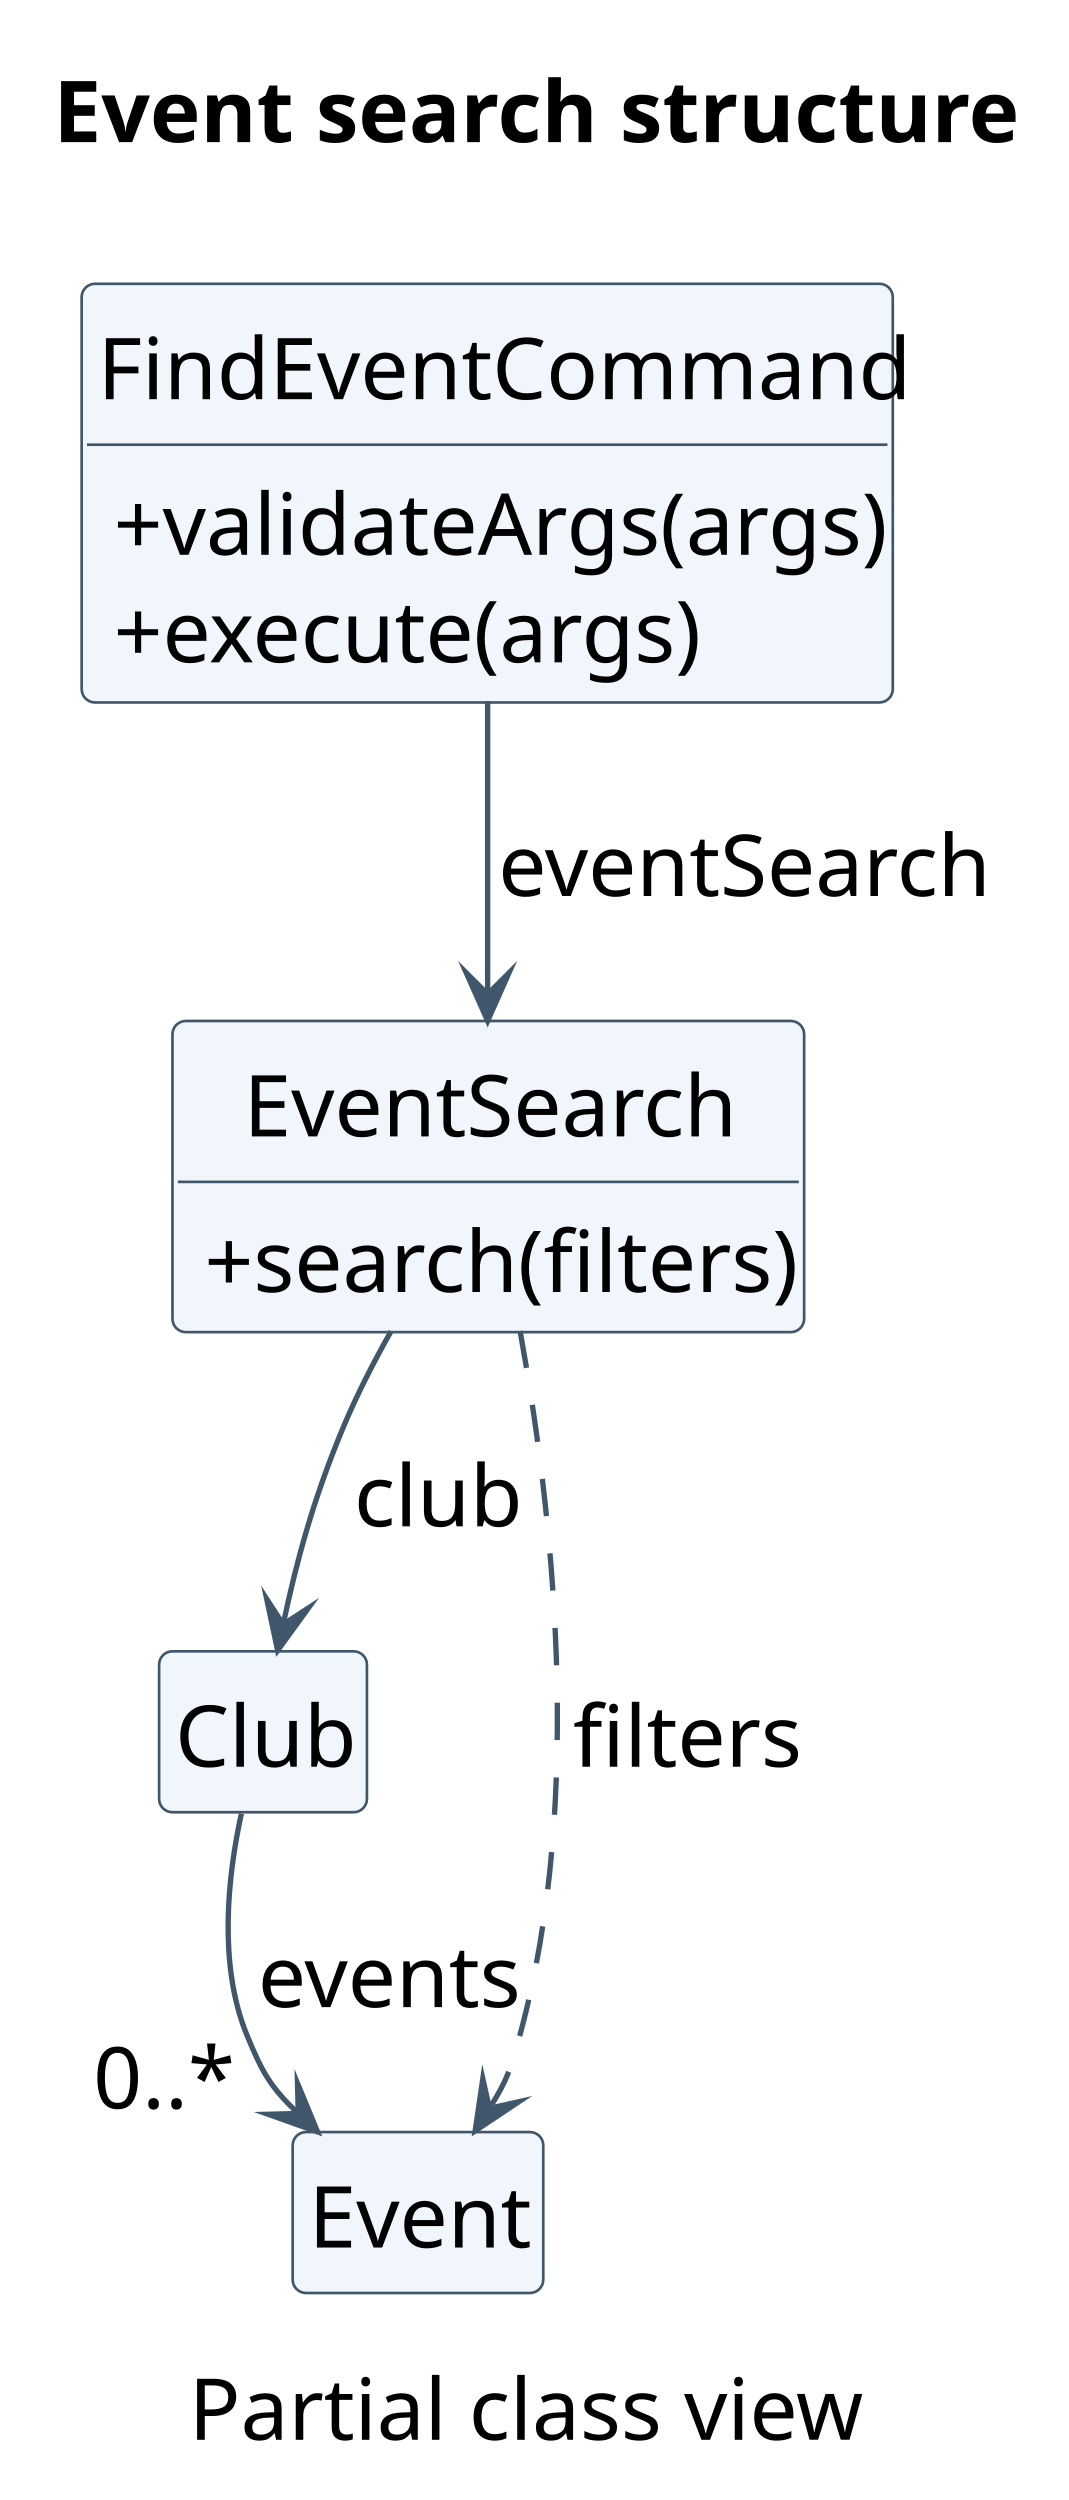
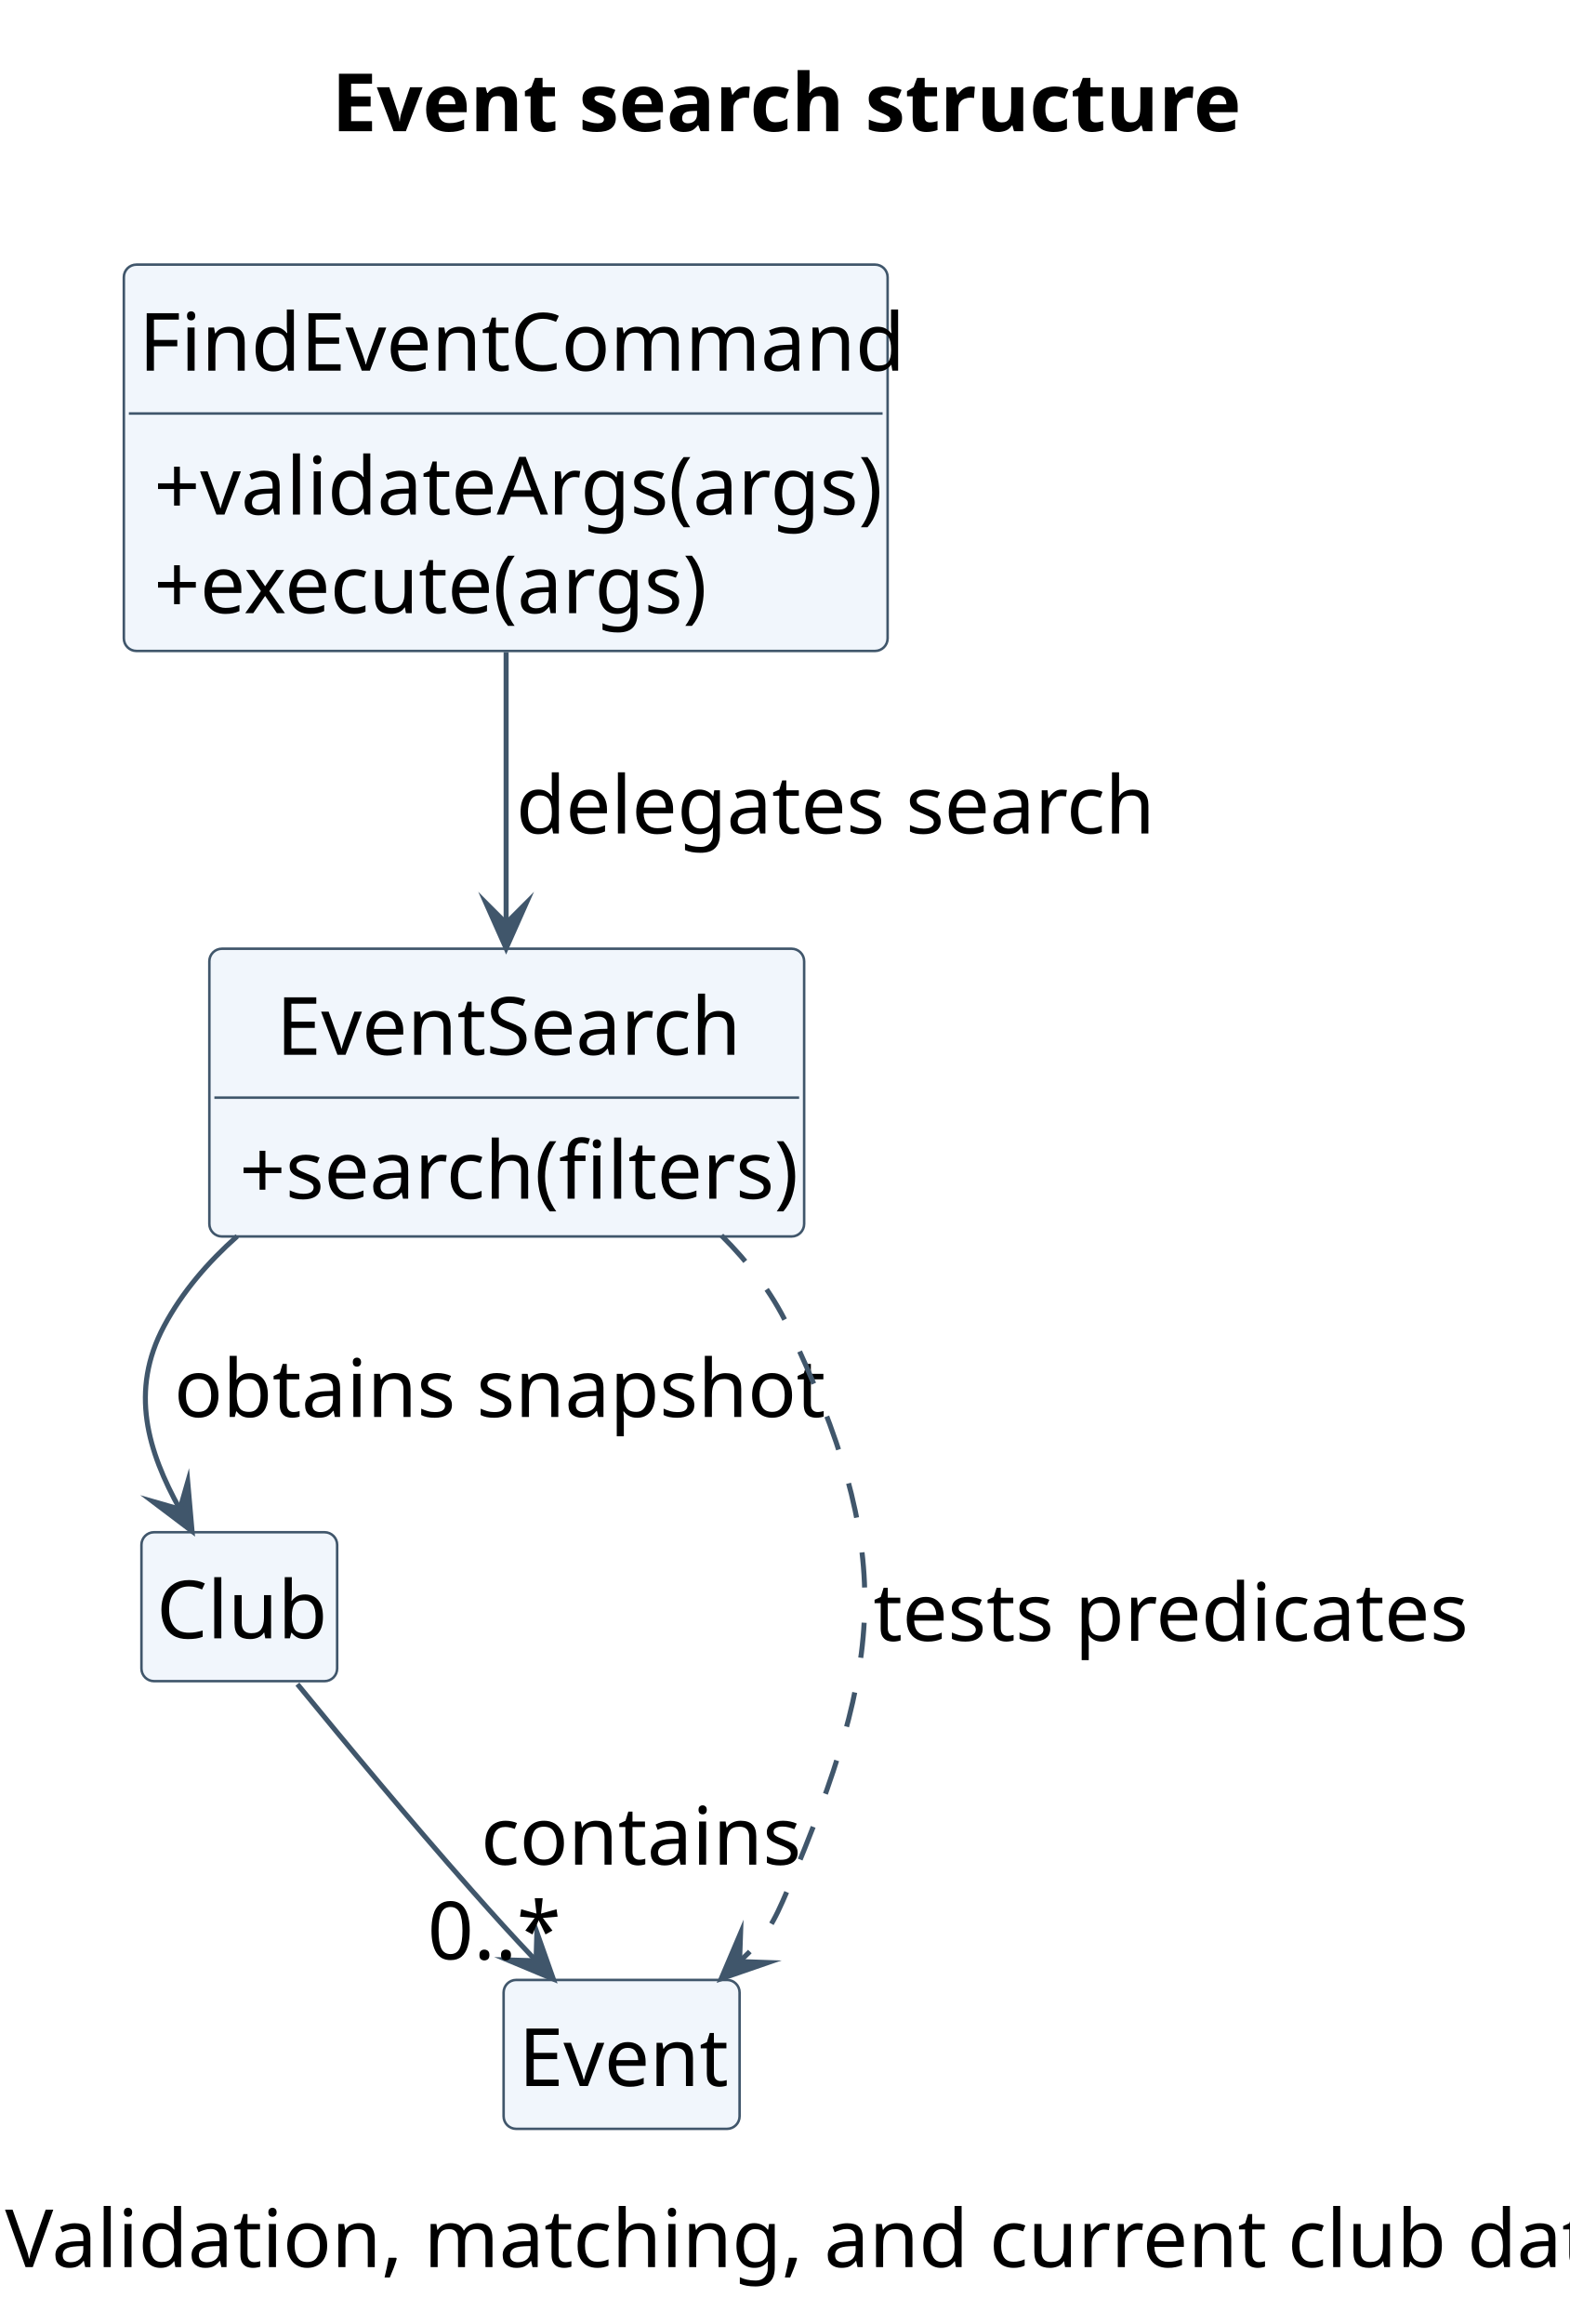
- <svg xmlns="http://www.w3.org/2000/svg" version="1.1" data-diagram-type="CLASS" style="width:200px;height:468px;background:#FFFFFF;" width="200px" height="468px" viewBox="0 0 200 468" zoomAndPan="magnify" preserveAspectRatio="none" contentStyleType="text/css">
+ <svg xmlns="http://www.w3.org/2000/svg" version="1.1" data-diagram-type="CLASS" style="width:312px;height:462px;background:#FFFFFF;" width="312px" height="462px" viewBox="0 0 312 462" zoomAndPan="magnify" preserveAspectRatio="none" contentStyleType="text/css">
  <defs />
  <g font-family="sans-serif" lengthAdjust="spacing">
    <g class="title" data-source-line="3">
-       <text x="10" y="26.609" fill="#000" font-size="16" textLength="173.406" font-weight="700">Event search structure</text>
+       <text x="65.945" y="26.086" fill="#000" font-size="16" textLength="173.406" font-weight="700">Event search structure</text>
    </g>
    <g class="entity" data-qualified-name="FindEventCommand" id="ent0001" data-source-line="13">
-       <rect x="15.285" y="53.125" width="151.844" height="78.375" fill="#F1F6FC" style="stroke:#40566B;stroke-width:0.5;" rx="2.5" ry="2.5" />
-       <text x="18.285" y="74.734" fill="#000" font-size="16" textLength="145.844">FindEventCommand</text>
-       <line x1="16.285" y1="83.25" x2="166.129" y2="83.25" style="stroke:#40566B;stroke-width:0.5;" />
-       <text x="21.285" y="103.859" fill="#000" font-size="16" textLength="139.172">+validateArgs(args)</text>
-       <text x="21.285" y="123.984" fill="#000" font-size="16" textLength="107.164">+execute(args)</text>
+       <rect x="24.621" y="52.602" width="151.844" height="76.805" fill="#F1F6FC" style="stroke:#40566B;stroke-width:0.5;" rx="2.5" ry="2.5" />
+       <text x="27.621" y="73.688" fill="#000" font-size="16" textLength="145.844">FindEventCommand</text>
+       <line x1="25.621" y1="82.203" x2="175.465" y2="82.203" style="stroke:#40566B;stroke-width:0.5;" />
+       <text x="30.621" y="102.289" fill="#000" font-size="16" textLength="139.172">+validateArgs(args)</text>
+       <text x="30.621" y="121.891" fill="#000" font-size="16" textLength="107.164">+execute(args)</text>
    </g>
    <g class="entity" data-qualified-name="EventSearch" id="ent0002" data-source-line="17">
-       <rect x="32.285" y="191.125" width="118.25" height="58.25" fill="#F1F6FC" style="stroke:#40566B;stroke-width:0.5;" rx="2.5" ry="2.5" />
-       <text x="45.605" y="212.734" fill="#000" font-size="16" textLength="91.609">EventSearch</text>
-       <line x1="33.285" y1="221.25" x2="149.535" y2="221.25" style="stroke:#40566B;stroke-width:0.5;" />
-       <text x="38.285" y="241.859" fill="#000" font-size="16" textLength="106.25">+search(filters)</text>
+       <rect x="41.621" y="188.602" width="118.25" height="57.203" fill="#F1F6FC" style="stroke:#40566B;stroke-width:0.5;" rx="2.5" ry="2.5" />
+       <text x="54.941" y="209.688" fill="#000" font-size="16" textLength="91.609">EventSearch</text>
+       <line x1="42.621" y1="218.203" x2="158.871" y2="218.203" style="stroke:#40566B;stroke-width:0.5;" />
+       <text x="47.621" y="238.289" fill="#000" font-size="16" textLength="106.25">+search(filters)</text>
    </g>
    <g class="entity" data-qualified-name="Club" id="ent0003" data-source-line="20">
-       <rect x="29.785" y="309.125" width="38.906" height="30.125" fill="#F1F6FC" style="stroke:#40566B;stroke-width:0.5;" rx="2.5" ry="2.5" />
-       <text x="32.785" y="330.734" fill="#000" font-size="16" textLength="32.906">Club</text>
+       <rect x="28.121" y="304.602" width="38.906" height="29.602" fill="#F1F6FC" style="stroke:#40566B;stroke-width:0.5;" rx="2.5" ry="2.5" />
+       <text x="31.121" y="325.688" fill="#000" font-size="16" textLength="32.906">Club</text>
    </g>
    <g class="entity" data-qualified-name="Event" id="ent0004" data-source-line="21">
-       <rect x="54.785" y="399.125" width="46.914" height="30.125" fill="#F1F6FC" style="stroke:#40566B;stroke-width:0.5;" rx="2.5" ry="2.5" />
-       <text x="57.785" y="420.734" fill="#000" font-size="16" textLength="40.914">Event</text>
+       <rect x="100.121" y="393.602" width="46.914" height="29.602" fill="#F1F6FC" style="stroke:#40566B;stroke-width:0.5;" rx="2.5" ry="2.5" />
+       <text x="103.121" y="414.688" fill="#000" font-size="16" textLength="40.914">Event</text>
    </g>
    <g class="link" data-entity-1="ent0001" data-entity-2="ent0002" id="lnk5" data-link-type="dependency">
-       <polygon points="91.285,191.114,95.285,182.114,91.285,186.114,87.285,182.114,91.285,191.114" fill="#40566B" style="stroke:#40566B;stroke-width:1;stroke-linejoin:miter;stroke-miterlimit:10;" />
-       <path d="M91.285,131.271 C91.285,150.538 91.285,168.498 91.285,186.114" style="stroke:#40566B;stroke-width:1;" fill="none" />
-       <text x="93.285" y="167.734" fill="#000" font-size="16" textLength="89.836">eventSearch</text>
+       <polygon points="100.621,188.535,104.621,179.535,100.621,183.535,96.621,179.535,100.621,188.535" fill="#40566B" style="stroke:#40566B;stroke-width:1;stroke-linejoin:miter;stroke-miterlimit:10;" />
+       <path d="M100.621,129.642 C100.621,148.603 100.621,166.199 100.621,183.535" style="stroke:#40566B;stroke-width:1;" fill="none" />
+       <text x="102.621" y="165.688" fill="#000" font-size="16" textLength="121.859">delegates search</text>
    </g>
    <g class="link" data-entity-1="ent0002" data-entity-2="ent0003" id="lnk6" data-link-type="dependency">
-       <polygon points="51.972,308.971,57.754,300.998,53.01,304.08,49.928,299.337,51.972,308.971" fill="#40566B" style="stroke:#40566B;stroke-width:1;stroke-linejoin:miter;stroke-miterlimit:10;" />
-       <path d="M73.199,249.218 C69.939,254.996 66.787,261.145 64.285,267.125 C58.536,280.867 55.459,292.546 53.01,304.08" style="stroke:#40566B;stroke-width:1;" fill="none" />
-       <text x="66.285" y="285.734" fill="#000" font-size="16" textLength="29.352">club</text>
+       <polygon points="38.18,304.393,37.322,294.582,35.759,300.018,30.322,298.455,38.18,304.393" fill="#40566B" style="stroke:#40566B;stroke-width:1;stroke-linejoin:miter;stroke-miterlimit:10;" />
+       <path d="M47.171,245.744 C41.35,250.9 36.235,256.836 32.621,263.602 C25.72,276.522 29.391,288.511 35.759,300.018" style="stroke:#40566B;stroke-width:1;" fill="none" />
+       <text x="34.621" y="281.688" fill="#000" font-size="16" textLength="120.977">obtains snapshot</text>
    </g>
    <g class="link" data-entity-1="ent0003" data-entity-2="ent0004" id="lnk7" data-link-type="dependency">
-       <polygon points="59.455,399.097,55.692,389.996,55.833,395.651,50.178,395.792,59.455,399.097" fill="#40566B" style="stroke:#40566B;stroke-width:1;stroke-linejoin:miter;stroke-miterlimit:10;" />
-       <path d="M45.19,339.508 C42.635,351.176 40.771,367.812 46.285,381.125 C49.111,387.948 50.554,390.629 55.833,395.651" style="stroke:#40566B;stroke-width:1;" fill="none" />
-       <text x="48.285" y="375.734" fill="#000" font-size="16" textLength="47.141">events</text>
-       <text x="17.455" y="394.706" fill="#000" font-size="16" textLength="24.016">0..*</text>
+       <polygon points="110.005,393.425,106.732,384.136,106.572,389.79,100.917,389.63,110.005,393.425" fill="#40566B" style="stroke:#40566B;stroke-width:1;stroke-linejoin:miter;stroke-miterlimit:10;" />
+       <path d="M59.127,334.803 C68.304,346.02 81.571,361.996 93.621,375.602 C98.872,381.53 101.374,384.289 106.572,389.79" style="stroke:#40566B;stroke-width:1;" fill="none" />
+       <text x="95.621" y="370.688" fill="#000" font-size="16" textLength="59.594">contains</text>
+       <text x="85.005" y="389.511" fill="#000" font-size="16" textLength="24.016">0..*</text>
    </g>
    <g class="link" data-entity-1="ent0002" data-entity-2="ent0004" id="lnk8" data-link-type="dependency">
-       <polygon points="88.947,398.9,97.141,393.435,91.622,394.675,90.382,389.156,88.947,398.9" fill="#40566B" style="stroke:#40566B;stroke-width:1;stroke-linejoin:miter;stroke-miterlimit:10;" />
-       <path d="M97.36,249.171 C103.238,281.584 109.61,336.225 97.285,381.125 C95.575,387.356 94.976,389.377 91.622,394.675" style="stroke:#40566B;stroke-width:1;stroke-dasharray:7,7;" fill="none" />
-       <text x="107.285" y="330.734" fill="#000" font-size="16" textLength="38.227">filters</text>
+       <polygon points="143.375,393.354,152.686,390.143,147.032,389.945,147.231,384.291,143.375,393.354" fill="#40566B" style="stroke:#40566B;stroke-width:1;stroke-linejoin:miter;stroke-miterlimit:10;" />
+       <path d="M143.426,245.61 C148.758,250.914 153.445,256.928 156.621,263.602 C178.014,308.548 176.023,329.761 156.621,375.602 C153.759,382.363 152.35,384.988 147.032,389.945" style="stroke:#40566B;stroke-width:1;stroke-dasharray:7,7;" fill="none" />
+       <text x="173.621" y="326.188" fill="#000" font-size="16" textLength="112.055">tests predicates</text>
    </g>
    <g class="caption" data-source-line="4">
-       <text x="35.352" y="456.734" fill="#000" font-size="16" textLength="122.703">Partial class view</text>
+       <text x="1" y="450.688" fill="#000" font-size="16" textLength="303.297">Validation, matching, and current club data</text>
    </g>
  </g>
</svg>
